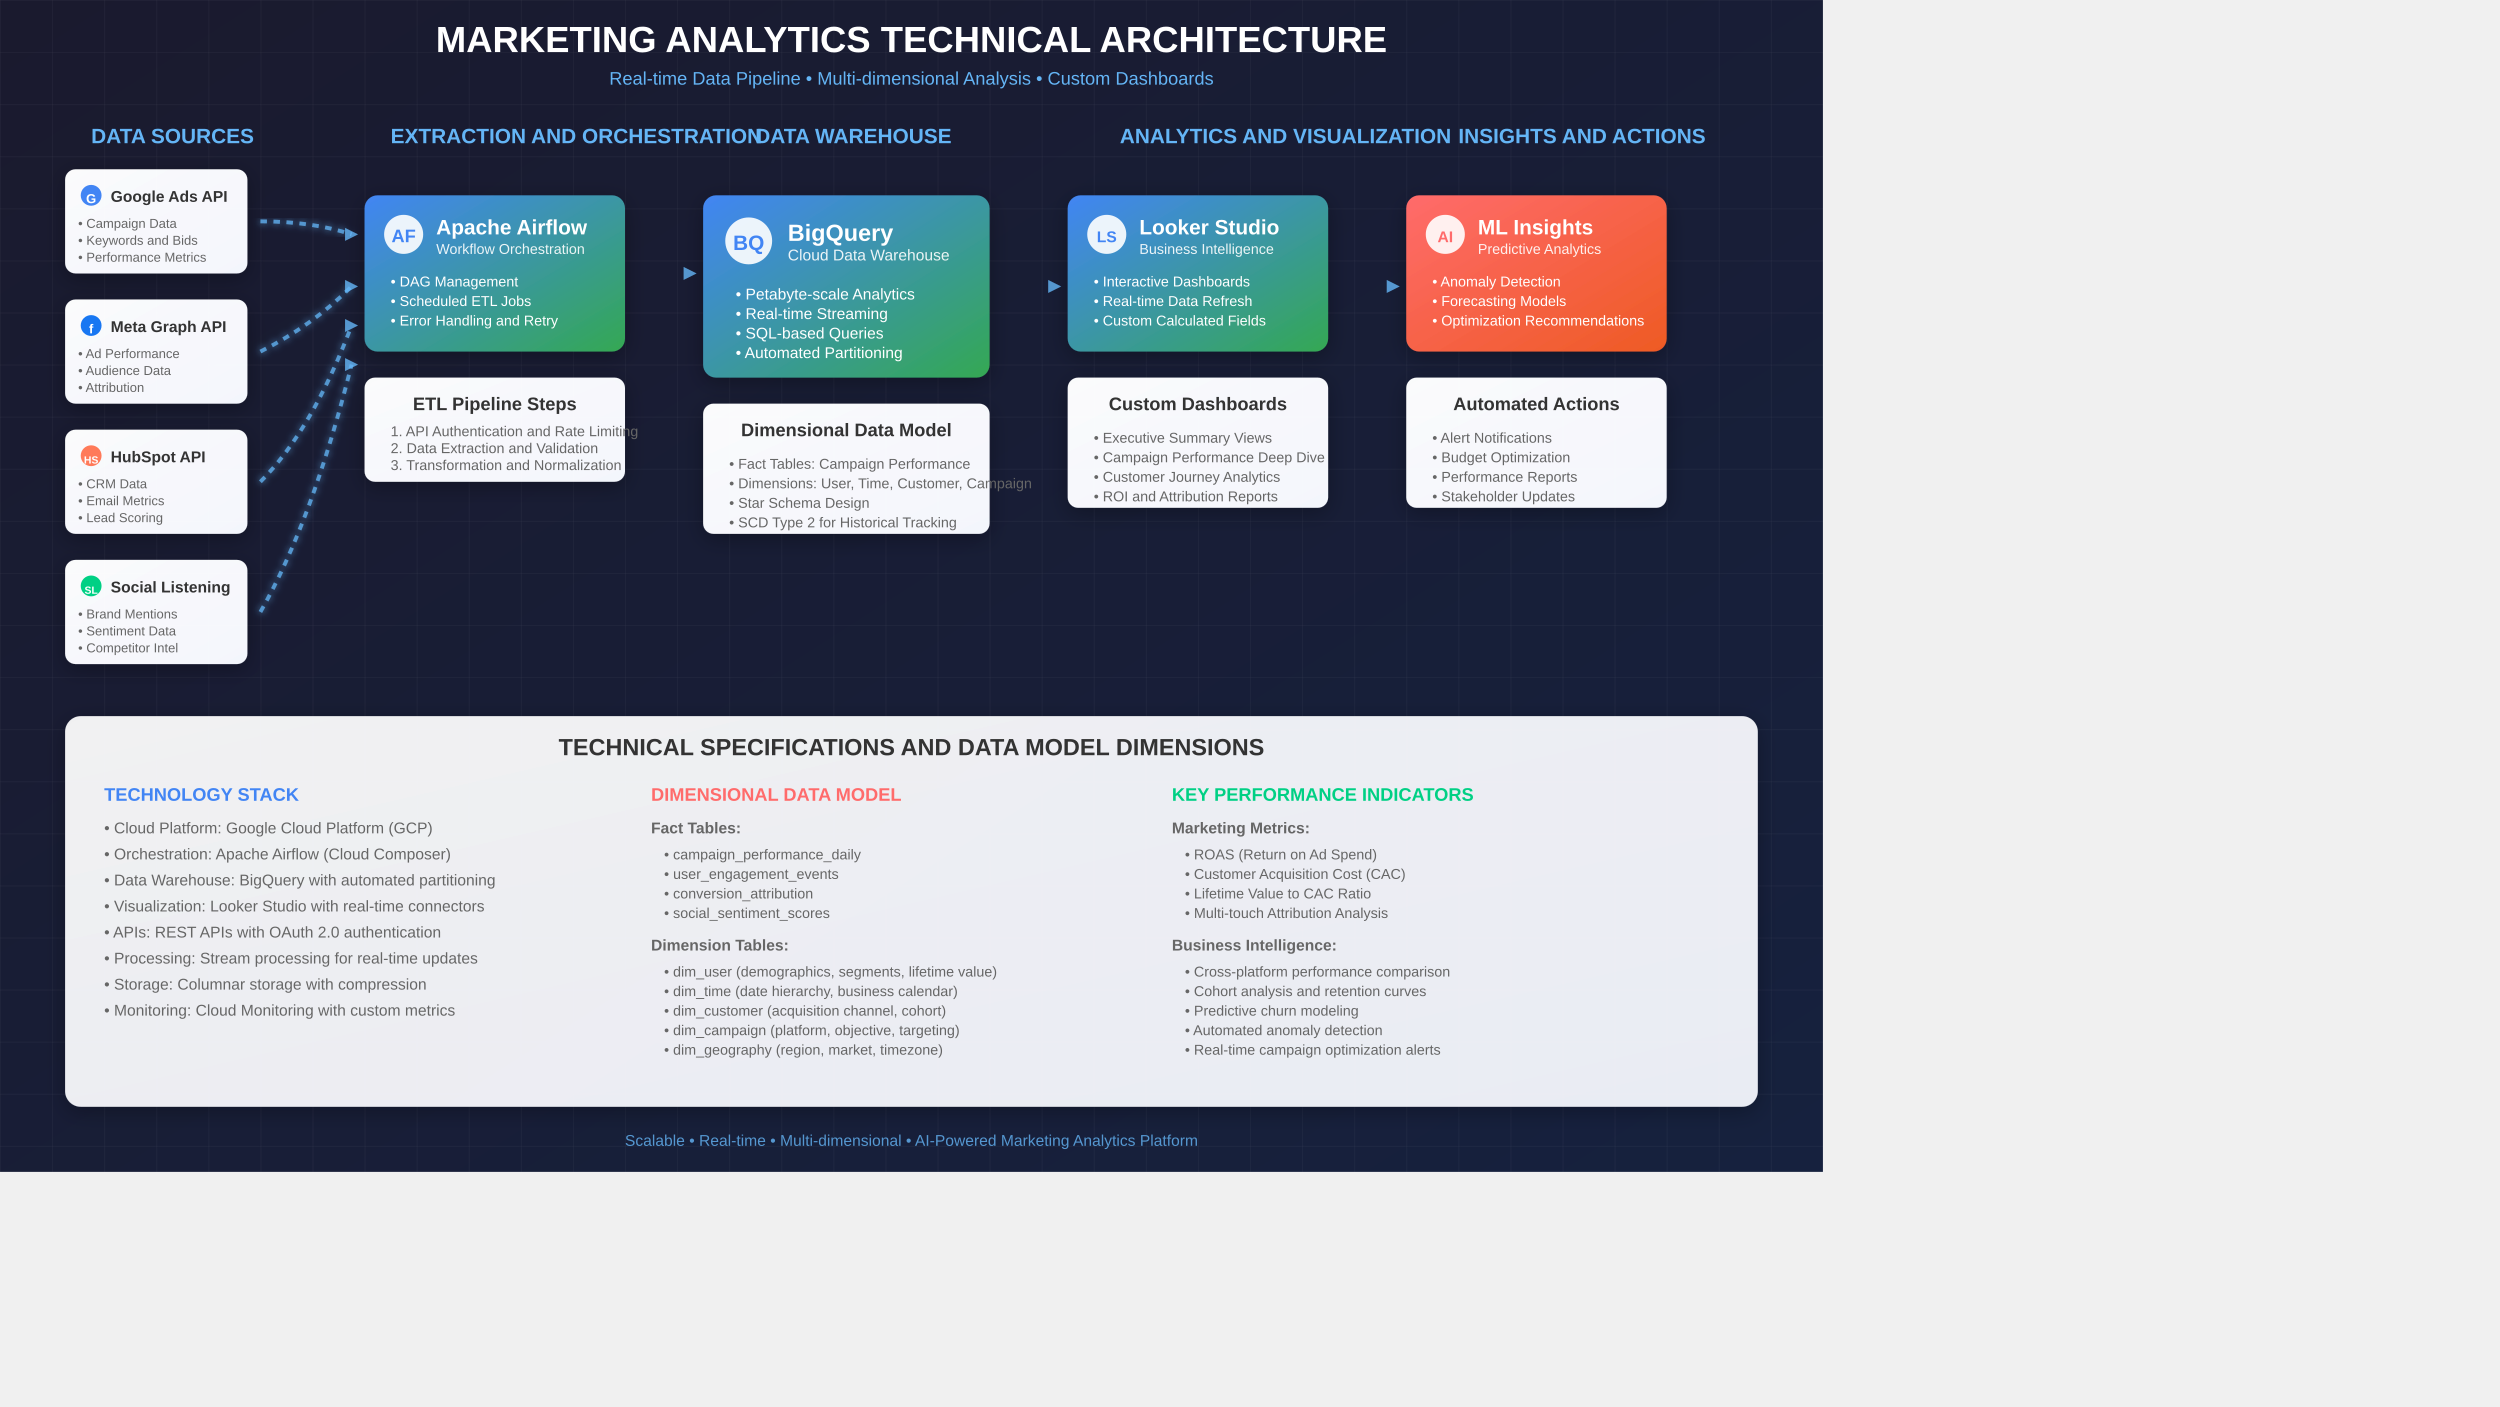
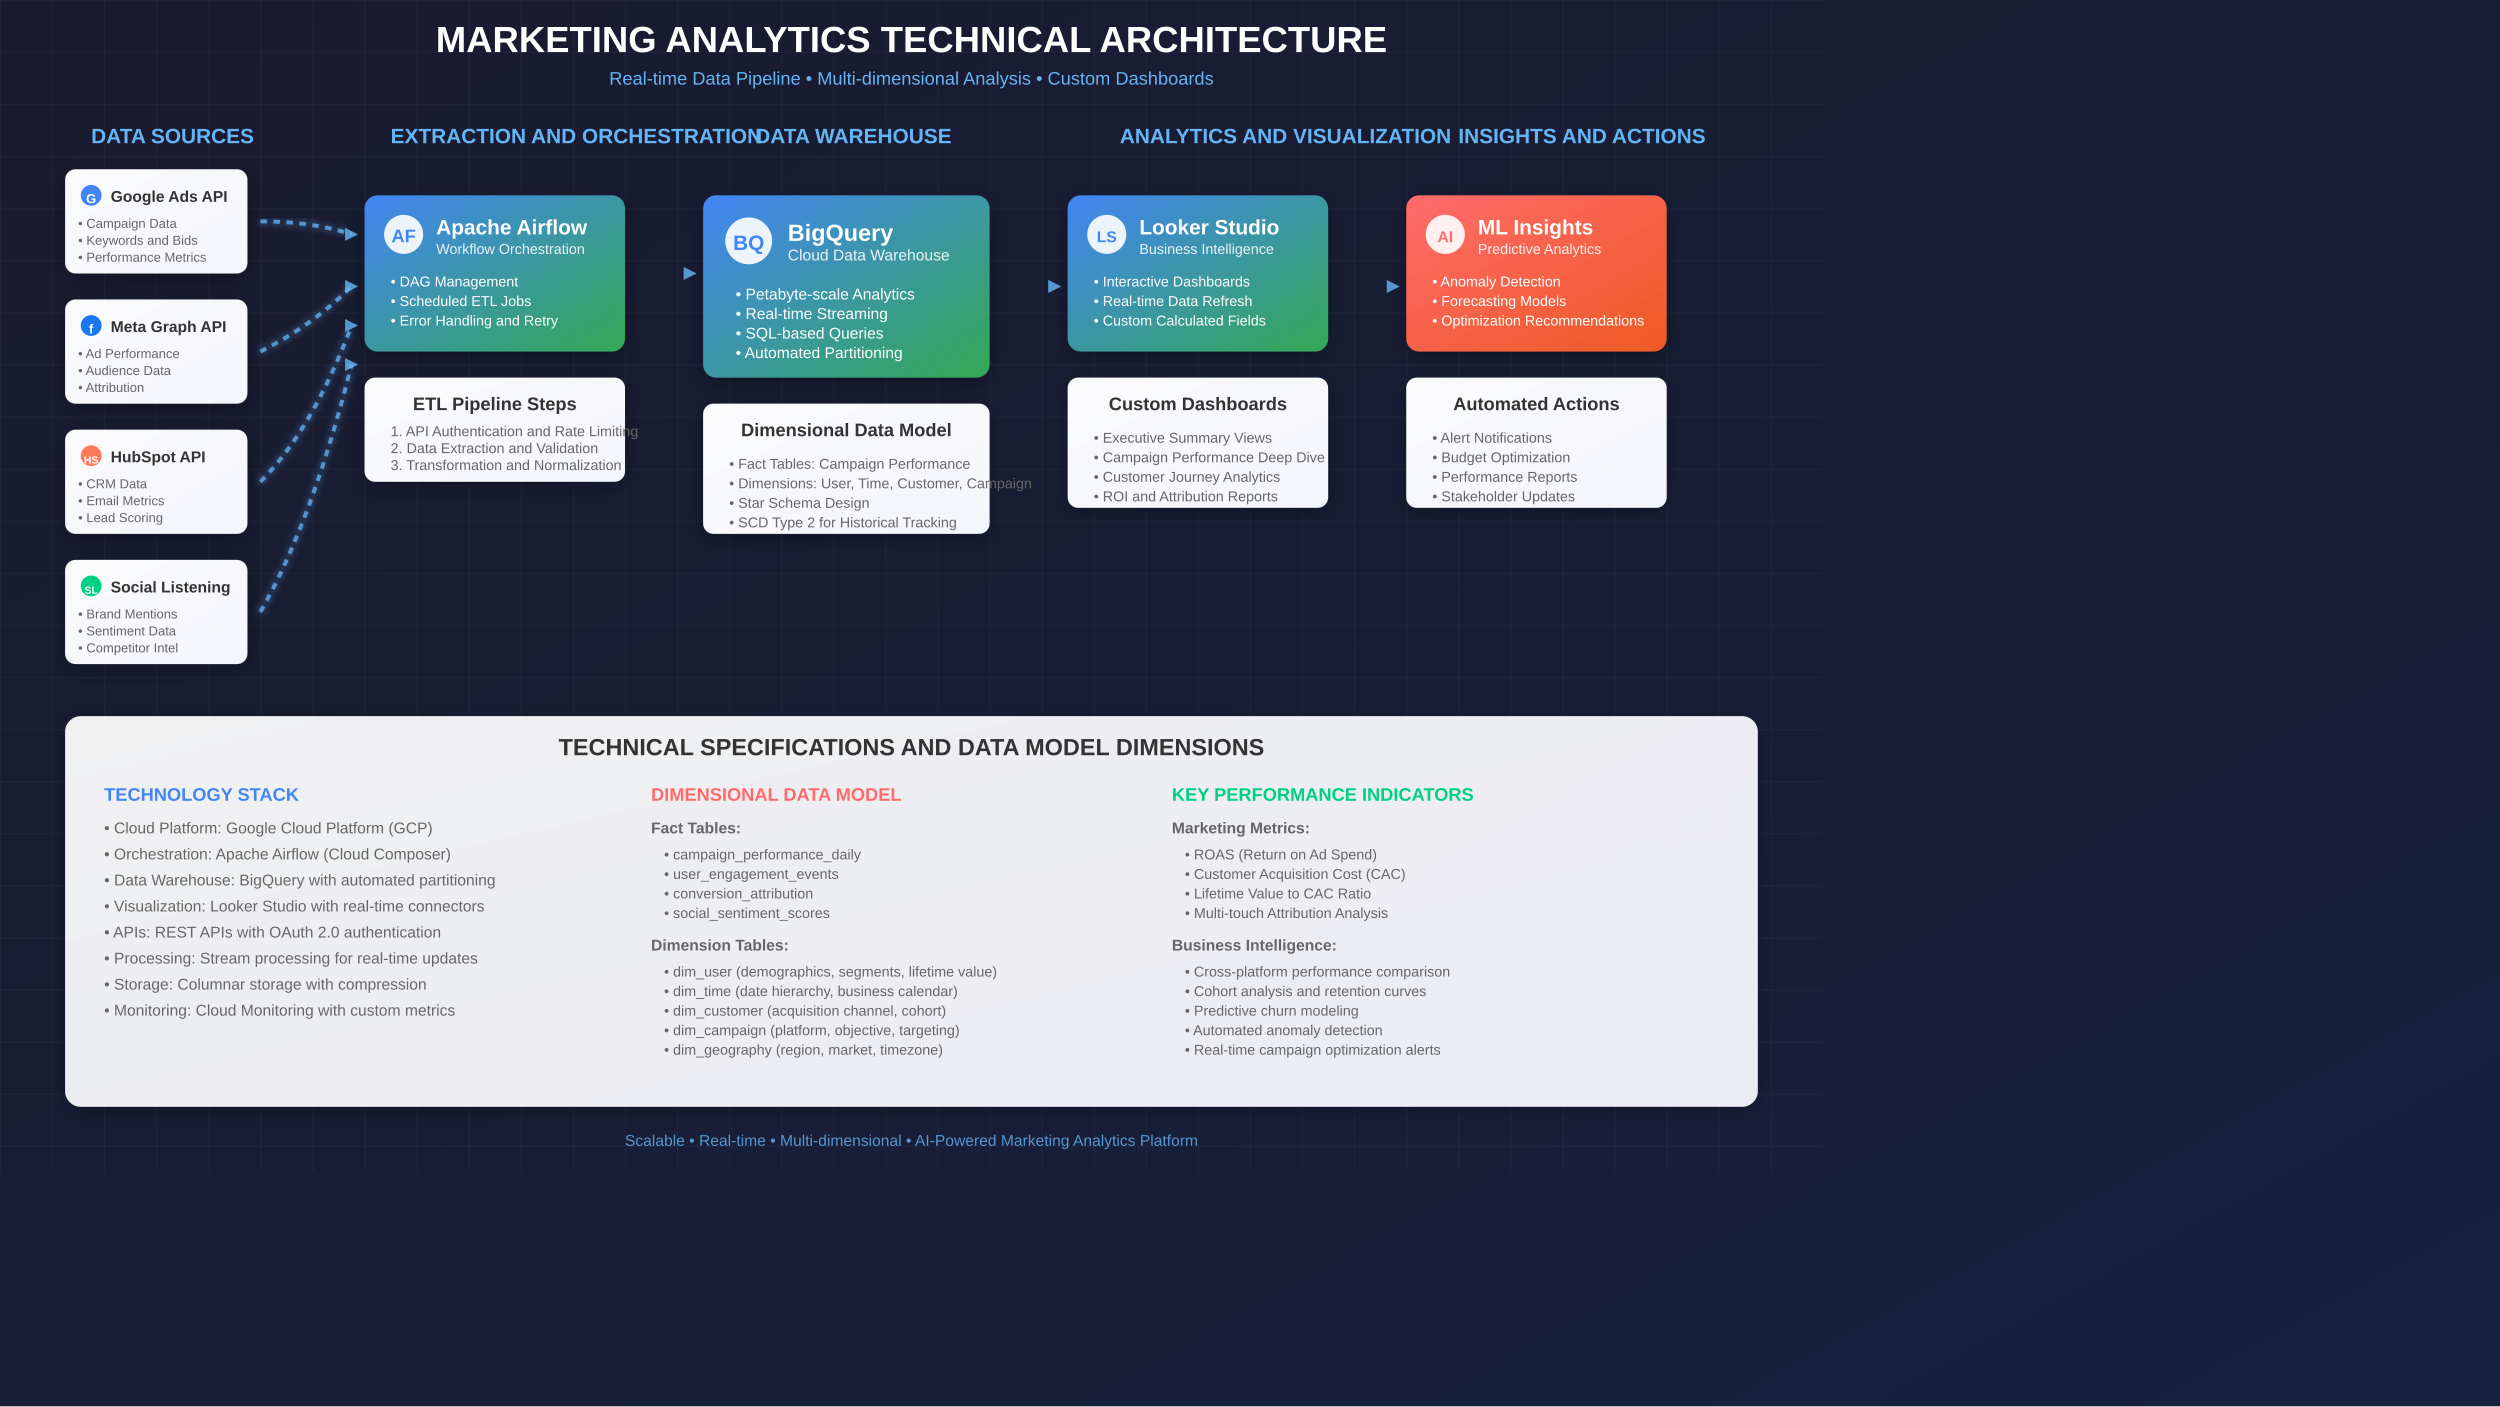
<svg xmlns="http://www.w3.org/2000/svg" viewBox="0 0 1920 1080">
  <defs>
    <linearGradient id="bgGradient" x1="0%" y1="0%" x2="100%" y2="100%">
      <stop offset="0%" style="stop-color:#1a1a2e;stop-opacity:1" />
      <stop offset="100%" style="stop-color:#16213e;stop-opacity:1" />
    </linearGradient>
    <linearGradient id="cardGradient" x1="0%" y1="0%" x2="100%" y2="100%">
      <stop offset="0%" style="stop-color:#ffffff;stop-opacity:0.98" />
      <stop offset="100%" style="stop-color:#f8faff;stop-opacity:0.98" />
    </linearGradient>
    <linearGradient id="gcpGradient" x1="0%" y1="0%" x2="100%" y2="100%">
      <stop offset="0%" style="stop-color:#4285f4;stop-opacity:1" />
      <stop offset="100%" style="stop-color:#34a853;stop-opacity:1" />
    </linearGradient>
    <linearGradient id="dataGradient" x1="0%" y1="0%" x2="100%" y2="100%">
      <stop offset="0%" style="stop-color:#ff6b6b;stop-opacity:1" />
      <stop offset="100%" style="stop-color:#ee5a24;stop-opacity:1" />
    </linearGradient>
    <filter id="shadow" x="-20%" y="-20%" width="140%" height="140%">
      <feDropShadow dx="0" dy="4" stdDeviation="8" flood-opacity="0.3" />
    </filter>
    <filter id="glow" x="-20%" y="-20%" width="140%" height="140%">
      <feGaussianBlur stdDeviation="3" result="coloredBlur" />
      <feMerge>
        <feMergeNode in="coloredBlur" />
        <feMergeNode in="SourceGraphic" />
      </feMerge>
    </filter>
  </defs>
-   <rect width="1400" height="900" fill="url(#bgGradient)" />
+   <rect width="1920" height="1080" fill="url(#bgGradient)" />
  <defs>
    <pattern id="grid" width="40" height="40" patternUnits="userSpaceOnUse">
      <path d="M 40 0 L 0 0 0 40" fill="none" stroke="#ffffff" stroke-width="0.5" opacity="0.1" />
    </pattern>
  </defs>
  <rect width="1400" height="900" fill="url(#grid)" />
  <text x="700" y="40" text-anchor="middle" fill="white" font-family="Arial, sans-serif" font-size="28" font-weight="bold">
    MARKETING ANALYTICS TECHNICAL ARCHITECTURE
  </text>
  <text x="700" y="65" text-anchor="middle" fill="#64b5f6" font-family="Arial, sans-serif" font-size="14">
    Real-time Data Pipeline • Multi-dimensional Analysis • Custom Dashboards
  </text>
  <text x="70" y="110" fill="#64b5f6" font-family="Arial, sans-serif" font-size="16" font-weight="bold">
    DATA SOURCES
  </text>
  <g transform="translate(50, 130)">
    <rect x="0" y="0" width="140" height="80" rx="8" fill="url(#cardGradient)" filter="url(#shadow)" />
    <circle cx="20" cy="20" r="8" fill="#4285f4" />
    <text x="20" y="26" text-anchor="middle" fill="white" font-family="Arial, sans-serif" font-size="10" font-weight="bold">G</text>
    <text x="35" y="25" fill="#333" font-family="Arial, sans-serif" font-size="12" font-weight="bold">Google Ads API</text>
    <text x="10" y="45" fill="#666" font-family="Arial, sans-serif" font-size="10">• Campaign Data</text>
    <text x="10" y="58" fill="#666" font-family="Arial, sans-serif" font-size="10">• Keywords and Bids</text>
    <text x="10" y="71" fill="#666" font-family="Arial, sans-serif" font-size="10">• Performance Metrics</text>
  </g>
  <g transform="translate(50, 230)">
    <rect x="0" y="0" width="140" height="80" rx="8" fill="url(#cardGradient)" filter="url(#shadow)" />
    <circle cx="20" cy="20" r="8" fill="#1877f2" />
    <text x="20" y="26" text-anchor="middle" fill="white" font-family="Arial, sans-serif" font-size="10" font-weight="bold">f</text>
    <text x="35" y="25" fill="#333" font-family="Arial, sans-serif" font-size="12" font-weight="bold">Meta Graph API</text>
    <text x="10" y="45" fill="#666" font-family="Arial, sans-serif" font-size="10">• Ad Performance</text>
    <text x="10" y="58" fill="#666" font-family="Arial, sans-serif" font-size="10">• Audience Data</text>
    <text x="10" y="71" fill="#666" font-family="Arial, sans-serif" font-size="10">• Attribution</text>
  </g>
  <g transform="translate(50, 330)">
    <rect x="0" y="0" width="140" height="80" rx="8" fill="url(#cardGradient)" filter="url(#shadow)" />
    <circle cx="20" cy="20" r="8" fill="#ff7a59" />
    <text x="20" y="26" text-anchor="middle" fill="white" font-family="Arial, sans-serif" font-size="8" font-weight="bold">HS</text>
    <text x="35" y="25" fill="#333" font-family="Arial, sans-serif" font-size="12" font-weight="bold">HubSpot API</text>
    <text x="10" y="45" fill="#666" font-family="Arial, sans-serif" font-size="10">• CRM Data</text>
    <text x="10" y="58" fill="#666" font-family="Arial, sans-serif" font-size="10">• Email Metrics</text>
    <text x="10" y="71" fill="#666" font-family="Arial, sans-serif" font-size="10">• Lead Scoring</text>
  </g>
  <g transform="translate(50, 430)">
    <rect x="0" y="0" width="140" height="80" rx="8" fill="url(#cardGradient)" filter="url(#shadow)" />
    <circle cx="20" cy="20" r="8" fill="#00d084" />
    <text x="20" y="26" text-anchor="middle" fill="white" font-family="Arial, sans-serif" font-size="8" font-weight="bold">SL</text>
    <text x="35" y="25" fill="#333" font-family="Arial, sans-serif" font-size="12" font-weight="bold">Social Listening</text>
    <text x="10" y="45" fill="#666" font-family="Arial, sans-serif" font-size="10">• Brand Mentions</text>
    <text x="10" y="58" fill="#666" font-family="Arial, sans-serif" font-size="10">• Sentiment Data</text>
    <text x="10" y="71" fill="#666" font-family="Arial, sans-serif" font-size="10">• Competitor Intel</text>
  </g>
  <text x="300" y="110" fill="#64b5f6" font-family="Arial, sans-serif" font-size="16" font-weight="bold">
    EXTRACTION AND ORCHESTRATION
  </text>
  <g transform="translate(280, 150)">
    <rect x="0" y="0" width="200" height="120" rx="10" fill="url(#gcpGradient)" filter="url(#shadow)" />
    <circle cx="30" cy="30" r="15" fill="white" opacity="0.9" />
    <text x="30" y="36" text-anchor="middle" fill="#4285f4" font-family="Arial, sans-serif" font-size="14" font-weight="bold">AF</text>
    <text x="55" y="30" fill="white" font-family="Arial, sans-serif" font-size="16" font-weight="bold">Apache Airflow</text>
    <text x="55" y="45" fill="white" font-family="Arial, sans-serif" font-size="11" opacity="0.9">Workflow Orchestration</text>
    <text x="20" y="70" fill="white" font-family="Arial, sans-serif" font-size="11">• DAG Management</text>
    <text x="20" y="85" fill="white" font-family="Arial, sans-serif" font-size="11">• Scheduled ETL Jobs</text>
    <text x="20" y="100" fill="white" font-family="Arial, sans-serif" font-size="11">• Error Handling and Retry</text>
  </g>
  <g transform="translate(280, 290)">
    <rect x="0" y="0" width="200" height="80" rx="8" fill="url(#cardGradient)" filter="url(#shadow)" />
    <text x="100" y="25" text-anchor="middle" fill="#333" font-family="Arial, sans-serif" font-size="14" font-weight="bold">ETL Pipeline Steps</text>
    <text x="20" y="45" fill="#666" font-family="Arial, sans-serif" font-size="11">1. API Authentication and Rate Limiting</text>
    <text x="20" y="58" fill="#666" font-family="Arial, sans-serif" font-size="11">2. Data Extraction and Validation</text>
    <text x="20" y="71" fill="#666" font-family="Arial, sans-serif" font-size="11">3. Transformation and Normalization</text>
  </g>
  <text x="580" y="110" fill="#64b5f6" font-family="Arial, sans-serif" font-size="16" font-weight="bold">
    DATA WAREHOUSE
  </text>
  <g transform="translate(540, 150)">
    <rect x="0" y="0" width="220" height="140" rx="10" fill="url(#gcpGradient)" filter="url(#shadow)" />
    <circle cx="35" cy="35" r="18" fill="white" opacity="0.9" />
    <text x="35" y="42" text-anchor="middle" fill="#4285f4" font-family="Arial, sans-serif" font-size="16" font-weight="bold">BQ</text>
    <text x="65" y="35" fill="white" font-family="Arial, sans-serif" font-size="18" font-weight="bold">BigQuery</text>
    <text x="65" y="50" fill="white" font-family="Arial, sans-serif" font-size="12" opacity="0.9">Cloud Data Warehouse</text>
    <text x="25" y="80" fill="white" font-family="Arial, sans-serif" font-size="12">• Petabyte-scale Analytics</text>
    <text x="25" y="95" fill="white" font-family="Arial, sans-serif" font-size="12">• Real-time Streaming</text>
    <text x="25" y="110" fill="white" font-family="Arial, sans-serif" font-size="12">• SQL-based Queries</text>
    <text x="25" y="125" fill="white" font-family="Arial, sans-serif" font-size="12">• Automated Partitioning</text>
  </g>
  <g transform="translate(540, 310)">
    <rect x="0" y="0" width="220" height="100" rx="8" fill="url(#cardGradient)" filter="url(#shadow)" />
    <text x="110" y="25" text-anchor="middle" fill="#333" font-family="Arial, sans-serif" font-size="14" font-weight="bold">Dimensional Data Model</text>
    <text x="20" y="50" fill="#666" font-family="Arial, sans-serif" font-size="11">• Fact Tables: Campaign Performance</text>
    <text x="20" y="65" fill="#666" font-family="Arial, sans-serif" font-size="11">• Dimensions: User, Time, Customer, Campaign</text>
    <text x="20" y="80" fill="#666" font-family="Arial, sans-serif" font-size="11">• Star Schema Design</text>
    <text x="20" y="95" fill="#666" font-family="Arial, sans-serif" font-size="11">• SCD Type 2 for Historical Tracking</text>
  </g>
  <text x="860" y="110" fill="#64b5f6" font-family="Arial, sans-serif" font-size="16" font-weight="bold">
    ANALYTICS AND VISUALIZATION
  </text>
  <g transform="translate(820, 150)">
    <rect x="0" y="0" width="200" height="120" rx="10" fill="url(#gcpGradient)" filter="url(#shadow)" />
    <circle cx="30" cy="30" r="15" fill="white" opacity="0.9" />
    <text x="30" y="36" text-anchor="middle" fill="#4285f4" font-family="Arial, sans-serif" font-size="12" font-weight="bold">LS</text>
    <text x="55" y="30" fill="white" font-family="Arial, sans-serif" font-size="16" font-weight="bold">Looker Studio</text>
    <text x="55" y="45" fill="white" font-family="Arial, sans-serif" font-size="11" opacity="0.9">Business Intelligence</text>
    <text x="20" y="70" fill="white" font-family="Arial, sans-serif" font-size="11">• Interactive Dashboards</text>
    <text x="20" y="85" fill="white" font-family="Arial, sans-serif" font-size="11">• Real-time Data Refresh</text>
    <text x="20" y="100" fill="white" font-family="Arial, sans-serif" font-size="11">• Custom Calculated Fields</text>
  </g>
  <g transform="translate(820, 290)">
    <rect x="0" y="0" width="200" height="100" rx="8" fill="url(#cardGradient)" filter="url(#shadow)" />
    <text x="100" y="25" text-anchor="middle" fill="#333" font-family="Arial, sans-serif" font-size="14" font-weight="bold">Custom Dashboards</text>
    <text x="20" y="50" fill="#666" font-family="Arial, sans-serif" font-size="11">• Executive Summary Views</text>
    <text x="20" y="65" fill="#666" font-family="Arial, sans-serif" font-size="11">• Campaign Performance Deep Dive</text>
    <text x="20" y="80" fill="#666" font-family="Arial, sans-serif" font-size="11">• Customer Journey Analytics</text>
    <text x="20" y="95" fill="#666" font-family="Arial, sans-serif" font-size="11">• ROI and Attribution Reports</text>
  </g>
  <text x="1120" y="110" fill="#64b5f6" font-family="Arial, sans-serif" font-size="16" font-weight="bold">
    INSIGHTS AND ACTIONS
  </text>
  <g transform="translate(1080, 150)">
    <rect x="0" y="0" width="200" height="120" rx="10" fill="url(#dataGradient)" filter="url(#shadow)" />
    <circle cx="30" cy="30" r="15" fill="white" opacity="0.9" />
    <text x="30" y="36" text-anchor="middle" fill="#ff6b6b" font-family="Arial, sans-serif" font-size="12" font-weight="bold">AI</text>
    <text x="55" y="30" fill="white" font-family="Arial, sans-serif" font-size="16" font-weight="bold">ML Insights</text>
    <text x="55" y="45" fill="white" font-family="Arial, sans-serif" font-size="11" opacity="0.9">Predictive Analytics</text>
    <text x="20" y="70" fill="white" font-family="Arial, sans-serif" font-size="11">• Anomaly Detection</text>
    <text x="20" y="85" fill="white" font-family="Arial, sans-serif" font-size="11">• Forecasting Models</text>
    <text x="20" y="100" fill="white" font-family="Arial, sans-serif" font-size="11">• Optimization Recommendations</text>
  </g>
  <g transform="translate(1080, 290)">
    <rect x="0" y="0" width="200" height="100" rx="8" fill="url(#cardGradient)" filter="url(#shadow)" />
    <text x="100" y="25" text-anchor="middle" fill="#333" font-family="Arial, sans-serif" font-size="14" font-weight="bold">Automated Actions</text>
    <text x="20" y="50" fill="#666" font-family="Arial, sans-serif" font-size="11">• Alert Notifications</text>
    <text x="20" y="65" fill="#666" font-family="Arial, sans-serif" font-size="11">• Budget Optimization</text>
    <text x="20" y="80" fill="#666" font-family="Arial, sans-serif" font-size="11">• Performance Reports</text>
    <text x="20" y="95" fill="#666" font-family="Arial, sans-serif" font-size="11">• Stakeholder Updates</text>
  </g>
  <g stroke="#64b5f6" stroke-width="3" fill="none" opacity="0.8">
    <path d="M 200 170 Q 240 170 270 180" stroke-dasharray="5,5" filter="url(#glow)" />
    <path d="M 200 270 Q 240 250 270 220" stroke-dasharray="5,5" filter="url(#glow)" />
    <path d="M 200 370 Q 240 330 270 250" stroke-dasharray="5,5" filter="url(#glow)" />
    <path d="M 200 470 Q 240 400 270 280" stroke-dasharray="5,5" filter="url(#glow)" />
    <path d="M 490 210 Q 510 210 530 210" stroke-dasharray="5,5" filter="url(#glow)" />
    <path d="M 770 220 Q 790 220 810 220" stroke-dasharray="5,5" filter="url(#glow)" />
    <path d="M 1030 220 Q 1050 220 1070 220" stroke-dasharray="5,5" filter="url(#glow)" />
  </g>
  <g fill="#64b5f6" opacity="0.8">
    <polygon points="265,175 275,180 265,185" />
    <polygon points="265,215 275,220 265,225" />
    <polygon points="265,245 275,250 265,255" />
    <polygon points="265,275 275,280 265,285" />
    <polygon points="525,205 535,210 525,215" />
    <polygon points="805,215 815,220 805,225" />
    <polygon points="1065,215 1075,220 1065,225" />
  </g>
  <g transform="translate(50, 550)">
    <rect x="0" y="0" width="1300" height="300" rx="12" fill="url(#cardGradient)" filter="url(#shadow)" opacity="0.95" />
    <text x="650" y="30" text-anchor="middle" fill="#333" font-family="Arial, sans-serif" font-size="18" font-weight="bold">
      TECHNICAL SPECIFICATIONS AND DATA MODEL DIMENSIONS
    </text>
    <text x="30" y="65" fill="#4285f4" font-family="Arial, sans-serif" font-size="14" font-weight="bold">TECHNOLOGY STACK</text>
    <text x="30" y="90" fill="#666" font-family="Arial, sans-serif" font-size="12">• Cloud Platform: Google Cloud Platform (GCP)</text>
    <text x="30" y="110" fill="#666" font-family="Arial, sans-serif" font-size="12">• Orchestration: Apache Airflow (Cloud Composer)</text>
    <text x="30" y="130" fill="#666" font-family="Arial, sans-serif" font-size="12">• Data Warehouse: BigQuery with automated partitioning</text>
    <text x="30" y="150" fill="#666" font-family="Arial, sans-serif" font-size="12">• Visualization: Looker Studio with real-time connectors</text>
    <text x="30" y="170" fill="#666" font-family="Arial, sans-serif" font-size="12">• APIs: REST APIs with OAuth 2.0 authentication</text>
    <text x="30" y="190" fill="#666" font-family="Arial, sans-serif" font-size="12">• Processing: Stream processing for real-time updates</text>
    <text x="30" y="210" fill="#666" font-family="Arial, sans-serif" font-size="12">• Storage: Columnar storage with compression</text>
    <text x="30" y="230" fill="#666" font-family="Arial, sans-serif" font-size="12">• Monitoring: Cloud Monitoring with custom metrics</text>
    <text x="450" y="65" fill="#ff6b6b" font-family="Arial, sans-serif" font-size="14" font-weight="bold">DIMENSIONAL DATA MODEL</text>
    <text x="450" y="90" fill="#666" font-family="Arial, sans-serif" font-size="12" font-weight="bold">Fact Tables:</text>
    <text x="460" y="110" fill="#666" font-family="Arial, sans-serif" font-size="11">• campaign_performance_daily</text>
    <text x="460" y="125" fill="#666" font-family="Arial, sans-serif" font-size="11">• user_engagement_events</text>
    <text x="460" y="140" fill="#666" font-family="Arial, sans-serif" font-size="11">• conversion_attribution</text>
    <text x="460" y="155" fill="#666" font-family="Arial, sans-serif" font-size="11">• social_sentiment_scores</text>
    <text x="450" y="180" fill="#666" font-family="Arial, sans-serif" font-size="12" font-weight="bold">Dimension Tables:</text>
    <text x="460" y="200" fill="#666" font-family="Arial, sans-serif" font-size="11">• dim_user (demographics, segments, lifetime value)</text>
    <text x="460" y="215" fill="#666" font-family="Arial, sans-serif" font-size="11">• dim_time (date hierarchy, business calendar)</text>
    <text x="460" y="230" fill="#666" font-family="Arial, sans-serif" font-size="11">• dim_customer (acquisition channel, cohort)</text>
    <text x="460" y="245" fill="#666" font-family="Arial, sans-serif" font-size="11">• dim_campaign (platform, objective, targeting)</text>
    <text x="460" y="260" fill="#666" font-family="Arial, sans-serif" font-size="11">• dim_geography (region, market, timezone)</text>
    <text x="850" y="65" fill="#00d084" font-family="Arial, sans-serif" font-size="14" font-weight="bold">KEY PERFORMANCE INDICATORS</text>
    <text x="850" y="90" fill="#666" font-family="Arial, sans-serif" font-size="12" font-weight="bold">Marketing Metrics:</text>
    <text x="860" y="110" fill="#666" font-family="Arial, sans-serif" font-size="11">• ROAS (Return on Ad Spend)</text>
    <text x="860" y="125" fill="#666" font-family="Arial, sans-serif" font-size="11">• Customer Acquisition Cost (CAC)</text>
    <text x="860" y="140" fill="#666" font-family="Arial, sans-serif" font-size="11">• Lifetime Value to CAC Ratio</text>
    <text x="860" y="155" fill="#666" font-family="Arial, sans-serif" font-size="11">• Multi-touch Attribution Analysis</text>
    <text x="850" y="180" fill="#666" font-family="Arial, sans-serif" font-size="12" font-weight="bold">Business Intelligence:</text>
    <text x="860" y="200" fill="#666" font-family="Arial, sans-serif" font-size="11">• Cross-platform performance comparison</text>
    <text x="860" y="215" fill="#666" font-family="Arial, sans-serif" font-size="11">• Cohort analysis and retention curves</text>
    <text x="860" y="230" fill="#666" font-family="Arial, sans-serif" font-size="11">• Predictive churn modeling</text>
    <text x="860" y="245" fill="#666" font-family="Arial, sans-serif" font-size="11">• Automated anomaly detection</text>
    <text x="860" y="260" fill="#666" font-family="Arial, sans-serif" font-size="11">• Real-time campaign optimization alerts</text>
  </g>
  <text x="700" y="880" text-anchor="middle" fill="#64b5f6" font-family="Arial, sans-serif" font-size="12" opacity="0.8">
    Scalable • Real-time • Multi-dimensional • AI-Powered Marketing Analytics Platform
  </text>
</svg>
